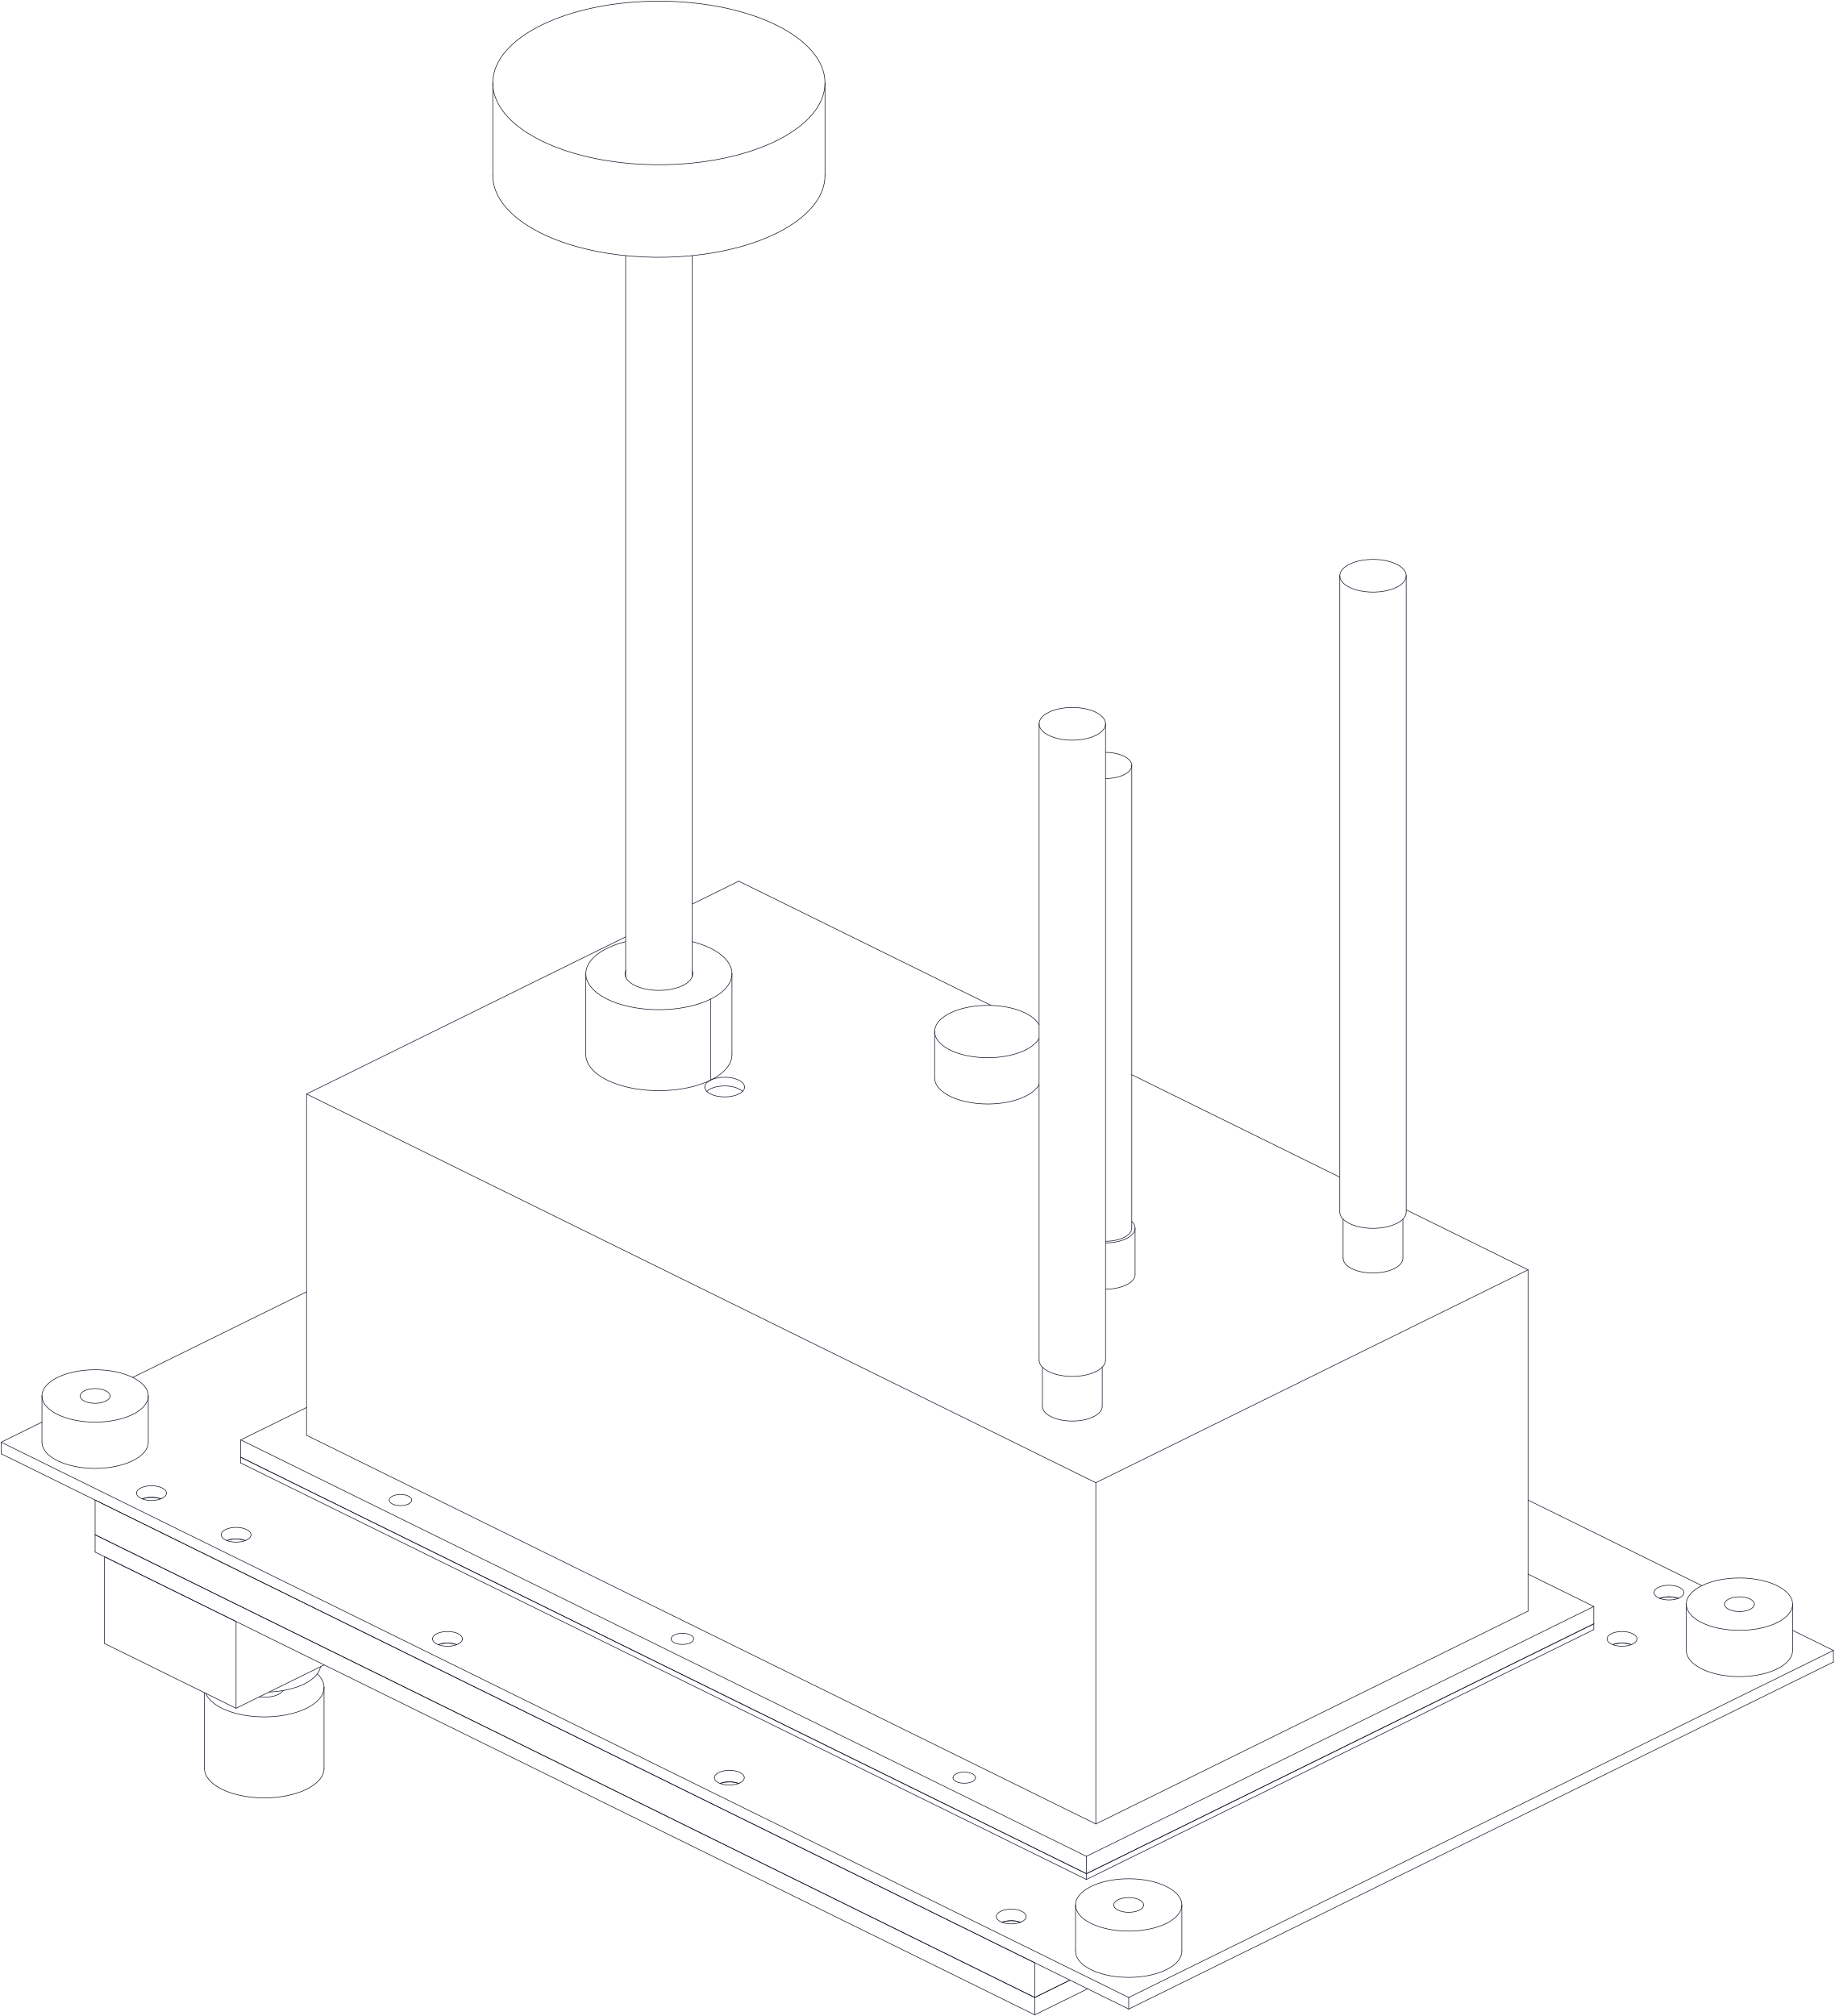
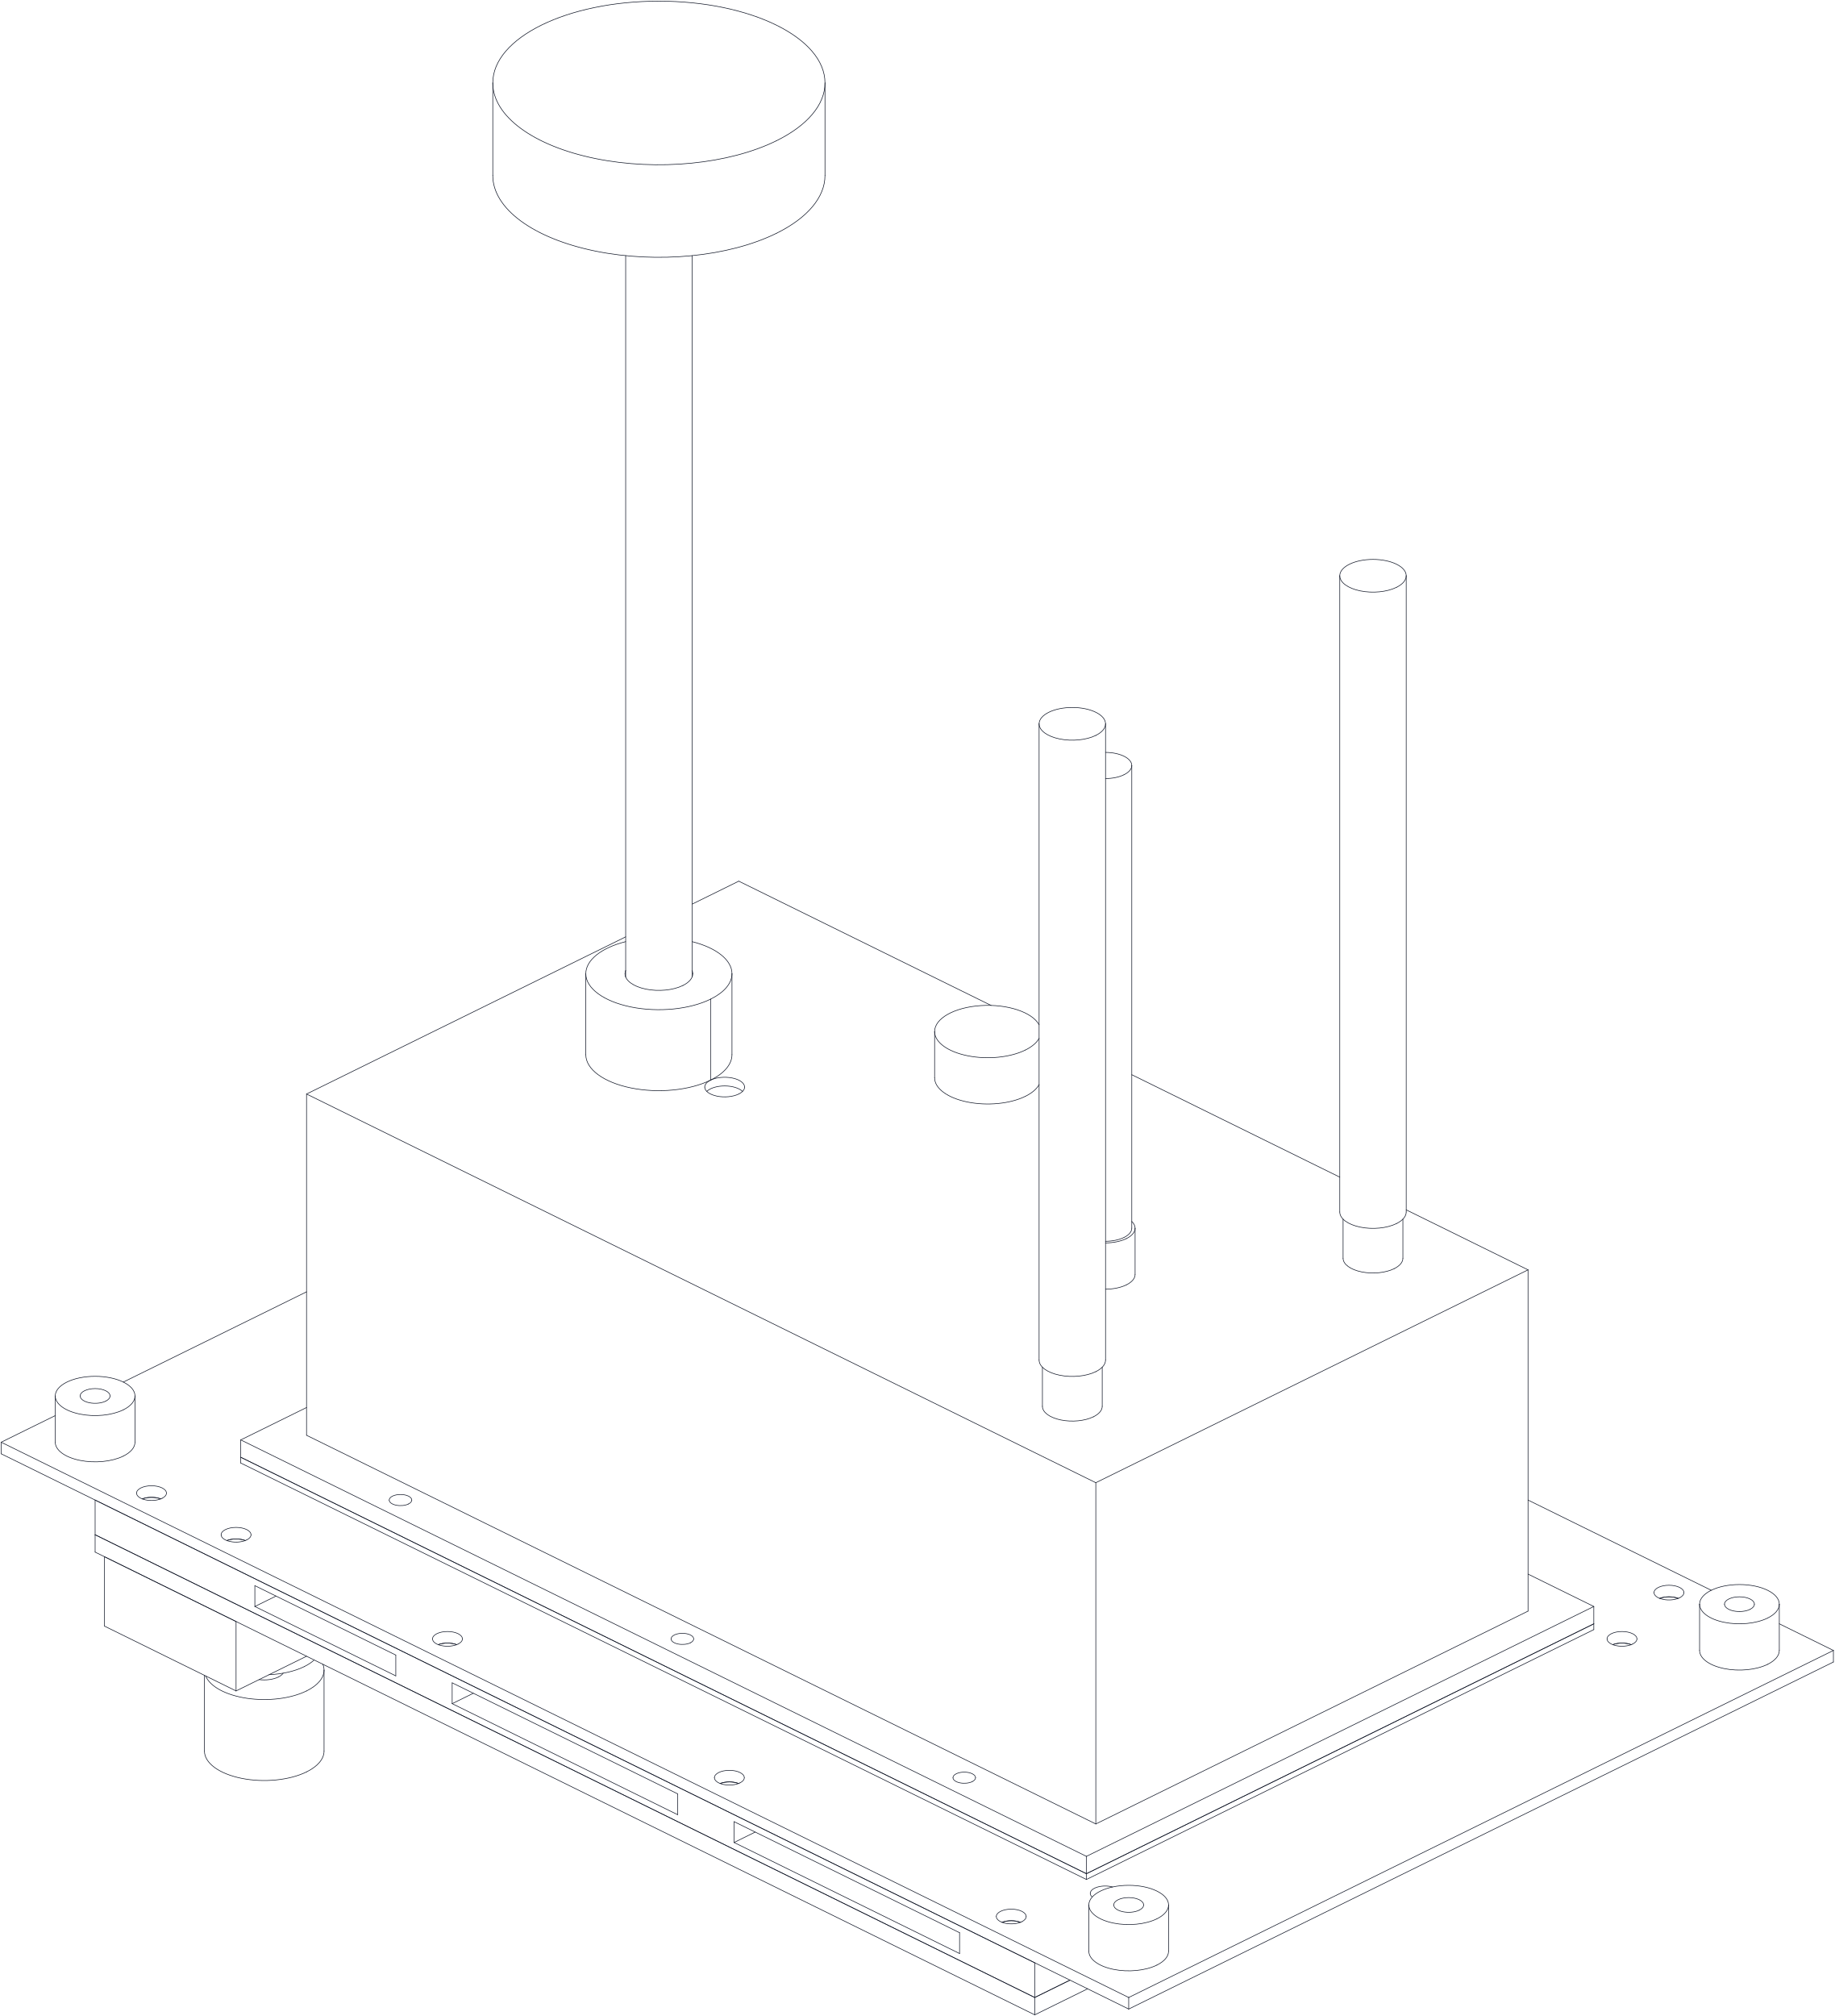
- <svg xmlns="http://www.w3.org/2000/svg" width="276.122mm" height="303.369mm" viewBox="-138.061 -153.922 276.122 303.369" version="1.1">
+ <svg xmlns="http://www.w3.org/2000/svg" width="276.122mm" height="303.369mm" viewBox="-138.061 -152.617 276.122 303.369" version="1.1">
  <g transform="scale(1,-1)" stroke-linecap="round">
    <g fill="none" stroke="rgb(17,23,39)" stroke-width="0.09" id="Visible">
-       <line x1="-137.886" y1="-64.844" x2="-137.886" y2="-63.103" />
-       <line x1="-137.886" y1="-63.103" x2="-131.744" y2="-60.079" />
-       <line x1="-118.087" y1="-53.355" x2="-91.924" y2="-40.473" />
-       <line x1="-137.886" y1="-64.844" x2="31.82" y2="-148.401" />
-       <line x1="31.82" y1="-148.401" x2="31.82" y2="-146.66" />
-       <line x1="-137.886" y1="-63.103" x2="31.82" y2="-146.66" />
-       <line x1="91.924" y1="-71.807" x2="118.087" y2="-84.689" />
-       <line x1="131.744" y1="-91.413" x2="137.886" y2="-94.437" />
-       <line x1="31.82" y1="-146.66" x2="137.886" y2="-94.437" />
-       <path d="M -113.667,-71.546 A 2.25,1.108 0.0 0,1 -113.008,-70.763" />
-       <path d="M -113.008,-70.763 A 2.25,1.108 0.0 0,1 -117.508,-70.763" />
-       <path d="M -117.508,-70.763 A 2.25,1.108 0.0 0,1 -113.667,-71.546" />
-       <path d="M -100.939,-77.813 A 2.25,1.108 0.0 0,1 -100.28,-77.029" />
-       <path d="M -100.28,-77.029 A 2.25,1.108 0.0 0,1 -104.78,-77.029" />
-       <path d="M -104.78,-77.029 A 2.25,1.108 0.0 0,1 -100.939,-77.813" />
-       <path d="M -69.12,-93.48 A 2.25,1.108 0.0 0,1 -68.461,-92.696" />
-       <path d="M -68.461,-92.696 A 2.25,1.108 0.0 0,1 -72.961,-92.696" />
-       <path d="M -72.961,-92.696 A 2.25,1.108 0.0 0,1 -69.12,-93.48" />
-       <path d="M -26.693,-114.369 A 2.25,1.108 0.0 0,1 -26.034,-113.586" />
-       <path d="M -26.034,-113.586 A 2.25,1.108 0.0 0,1 -30.534,-113.586" />
-       <path d="M -30.534,-113.586 A 2.25,1.108 0.0 0,1 -26.693,-114.369" />
-       <path d="M 15.733,-135.258 A 2.25,1.108 0.0 0,1 16.392,-134.475" />
-       <path d="M 16.392,-134.475 A 2.25,1.108 0.0 0,1 11.892,-134.475" />
-       <path d="M 11.892,-134.475 A 2.25,1.108 0.0 0,1 15.733,-135.258" />
-       <path d="M 107.657,-93.48 A 2.25,1.108 0.0 0,1 108.316,-92.696" />
-       <path d="M 108.316,-92.696 A 2.25,1.108 0.0 0,1 103.816,-92.696" />
-       <path d="M 103.816,-92.696 A 2.25,1.108 0.0 0,1 107.657,-93.48" />
-       <path d="M 114.728,-86.517 A 2.25,1.108 0.0 0,1 115.387,-85.733" />
-       <path d="M 115.387,-85.733 A 2.25,1.108 0.0 0,1 110.887,-85.733" />
-       <path d="M 110.887,-85.733 A 2.25,1.108 0.0 0,1 114.728,-86.517" />
-       <line x1="137.886" y1="-96.178" x2="137.886" y2="-94.437" />
-       <line x1="31.82" y1="-148.401" x2="137.886" y2="-96.178" />
-       <path d="M -113.866,-71.633 A 2.25,1.108 0.0 0,1 -116.65,-71.633" />
-       <path d="M -101.139,-77.9 A 2.25,1.108 0.0 0,1 -103.922,-77.9" />
-       <path d="M -69.319,-93.567 A 2.25,1.108 0.0 0,1 -72.103,-93.567" />
-       <path d="M -26.892,-114.456 A 2.25,1.108 0.0 0,1 -29.676,-114.456" />
-       <path d="M 15.534,-135.345 A 2.25,1.108 0.0 0,1 12.75,-135.345" />
-       <path d="M 107.458,-93.567 A 2.25,1.108 0.0 0,1 104.674,-93.567" />
-       <path d="M 114.529,-86.604 A 2.25,1.108 0.0 0,1 111.745,-86.604" />
-       <path d="M 129.401,-90.259 A 8.0,3.939 0.0 0,1 131.744,-87.474" />
-       <path d="M 131.744,-87.474 A 8.0,3.939 0.0 0,1 115.744,-87.474" />
-       <path d="M 115.744,-87.474 A 8.0,3.939 0.0 0,1 129.401,-90.259" />
-       <path d="M 129.401,-97.222 A 8.0,3.939 0.0 0,1 131.744,-94.437" />
-       <path d="M 115.744,-94.437 A 8.0,3.939 0.0 0,1 129.401,-97.222" />
-       <path d="M 125.335,-88.257 A 2.25,1.108 0.0 0,1 125.994,-87.474" />
-       <path d="M 125.994,-87.474 A 2.25,1.108 0.0 0,1 121.494,-87.474" />
-       <path d="M 121.494,-87.474 A 2.25,1.108 0.0 0,1 125.335,-88.257" />
-       <path d="M 37.477,-135.519 A 8.0,3.939 0.0 0,1 39.82,-132.734" />
-       <path d="M 39.82,-132.734 A 8,3.939 0.0 0,1 23.82,-132.734" />
-       <path d="M 23.82,-132.734 A 8.0,3.939 0.0 0,1 37.477,-135.519" />
-       <path d="M 37.477,-142.483 A 8.0,3.939 0.0 0,1 39.82,-139.697" />
-       <path d="M 23.82,-139.697 A 8.0,3.939 0.0 0,1 37.477,-142.483" />
-       <path d="M 33.411,-133.518 A 2.25,1.108 0.0 0,1 34.07,-132.734" />
-       <path d="M 34.07,-132.734 A 2.25,1.108 0.0 0,1 29.57,-132.734" />
-       <path d="M 29.57,-132.734 A 2.25,1.108 0.0 0,1 33.411,-133.518" />
-       <path d="M -118.087,-58.925 A 8.0,3.939 0.0 0,1 -115.744,-56.14" />
-       <path d="M -115.744,-56.14 A 8.0,3.939 0.0 0,1 -131.744,-56.14" />
-       <path d="M -131.744,-56.14 A 8.0,3.939 0.0 0,1 -118.087,-58.925" />
-       <path d="M -118.087,-65.888 A 8.0,3.939 0.0 0,1 -115.744,-63.103" />
-       <path d="M -131.744,-63.103 A 8.0,3.939 0.0 0,1 -118.087,-65.888" />
-       <path d="M -122.153,-56.923 A 2.25,1.108 0.0 0,1 -121.494,-56.14" />
-       <path d="M -121.494,-56.14 A 2.25,1.108 0.0 0,1 -125.994,-56.14" />
-       <path d="M -125.994,-56.14 A 2.25,1.108 0.0 0,1 -122.153,-56.923" />
-       <path d="M 114.529,-86.604 A 2.25,1.108 0.0 0,1 111.745,-86.604" />
-       <line x1="-123.744" y1="-77.029" x2="-123.744" y2="-71.807" />
-       <line x1="-123.744" y1="-77.029" x2="17.678" y2="-146.66" />
-       <line x1="17.678" y1="-146.66" x2="17.678" y2="-141.438" />
-       <line x1="-123.744" y1="-71.807" x2="17.678" y2="-141.438" />
-       <path d="M -113.866,-71.633 A 2.25,1.108 0.0 0,1 -116.65,-71.633" />
-       <path d="M -101.139,-77.9 A 2.25,1.108 0.0 0,1 -103.922,-77.9" />
-       <path d="M -69.319,-93.567 A 2.25,1.108 0.0 0,1 -72.103,-93.567" />
-       <path d="M -26.892,-114.456 A 2.25,1.108 0.0 0,1 -29.676,-114.456" />
-       <path d="M 15.534,-135.345 A 2.25,1.108 0.0 0,1 12.75,-135.345" />
-       <line x1="17.678" y1="-146.66" x2="22.981" y2="-144.049" />
-       <line x1="-123.744" y1="-79.641" x2="-123.744" y2="-77.029" />
-       <line x1="-123.744" y1="-79.641" x2="17.678" y2="-149.272" />
-       <line x1="17.678" y1="-149.272" x2="17.678" y2="-146.66" />
-       <line x1="-123.744" y1="-77.029" x2="17.678" y2="-146.66" />
-       <line x1="17.678" y1="-146.66" x2="22.981" y2="-144.049" />
-       <line x1="17.678" y1="-149.272" x2="25.633" y2="-145.355" />
-       <path d="M 107.458,-93.567 A 2.25,1.108 0.0 0,1 104.674,-93.567" />
-       <line x1="-122.329" y1="-93.393" x2="-122.329" y2="-80.337" />
-       <line x1="-122.329" y1="-93.393" x2="-102.53" y2="-103.141" />
-       <line x1="-102.53" y1="-103.141" x2="-102.53" y2="-90.085" />
-       <line x1="-122.329" y1="-80.337" x2="-102.53" y2="-90.085" />
-       <line x1="-102.53" y1="-103.141" x2="-89.272" y2="-96.613" />
-       <path d="M -92.277,-99.485 A 8.5,4.185 0.0 0,1 -89.819,-96.882" />
-       <path d="M -97.565,-100.696 A 8.5,4.185 0.0 0,1 -92.277,-99.485" />
-       <path d="M -91.924,-103.141 A 9.0,4.431 0.0 0,1 -89.288,-100.008" />
-       <path d="M -89.288,-100.008 A 9.0,4.431 0.0 0,1 -90.304,-97.962" />
-       <path d="M -107.109,-100.887 A 9.0,4.431 0.0 0,1 -91.924,-103.141" />
-       <path d="M -91.924,-115.326 A 9.0,4.431 0.0 0,1 -89.288,-112.193" />
-       <path d="M -107.288,-112.193 A 9.0,4.431 0.0 0,1 -91.924,-115.326" />
-       <path d="M -96.167,-101.052 A 3.0,1.477 0.0 0,1 -95.438,-100.469" />
-       <path d="M -99.064,-101.434 A 3.0,1.477 0.0 0,1 -96.167,-101.052" />
-       <line x1="-101.823" y1="-65.366" x2="25.456" y2="-128.034" />
-       <line x1="25.456" y1="-128.034" x2="101.823" y2="-90.433" />
-       <line x1="-101.823" y1="-62.755" x2="-91.924" y2="-57.881" />
-       <line x1="91.924" y1="-82.948" x2="101.823" y2="-87.822" />
-       <line x1="-101.823" y1="-62.755" x2="25.456" y2="-125.423" />
-       <line x1="25.456" y1="-125.423" x2="101.823" y2="-87.822" />
-       <path d="M -76.58,-72.399 A 1.7,0.837 0.0 0,1 -76.082,-71.807" />
-       <path d="M -76.082,-71.807 A 1.7,0.837 0.0 0,1 -79.482,-71.807" />
-       <path d="M -79.482,-71.807 A 1.7,0.837 0.0 0,1 -76.58,-72.399" />
-       <path d="M -34.153,-93.288 A 1.7,0.837 0.0 0,1 -33.655,-92.696" />
-       <path d="M -33.655,-92.696 A 1.7,0.837 0.0 0,1 -37.055,-92.696" />
-       <path d="M -37.055,-92.696 A 1.7,0.837 0.0 0,1 -34.153,-93.288" />
-       <path d="M 8.273,-114.178 A 1.7,0.837 0.0 0,1 8.771,-113.586" />
-       <path d="M 8.771,-113.586 A 1.7,0.837 0.0 0,1 5.371,-113.586" />
-       <path d="M 5.371,-113.586 A 1.7,0.837 0.0 0,1 8.273,-114.178" />
-       <line x1="-91.924" y1="-62.059" x2="26.87" y2="-120.549" />
-       <line x1="91.924" y1="-88.518" x2="26.87" y2="-120.549" />
-       <line x1="26.87" y1="-120.549" x2="26.87" y2="-69.196" />
-       <line x1="26.87" y1="-69.196" x2="91.924" y2="-37.166" />
-       <line x1="91.924" y1="-88.518" x2="91.924" y2="-37.166" />
-       <line x1="-91.924" y1="-10.706" x2="-43.891" y2="12.944" />
-       <line x1="-33.891" y1="17.868" x2="-26.87" y2="21.325" />
-       <line x1="-26.87" y1="21.325" x2="11.108" y2="2.626" />
-       <line x1="32.284" y1="-7.801" x2="63.589" y2="-23.215" />
-       <line x1="73.589" y1="-28.138" x2="91.924" y2="-37.166" />
-       <line x1="-91.924" y1="-10.706" x2="26.87" y2="-69.196" />
-       <path d="M -31.113,-8.617 A 11.0,5.416 0.0 0,1 -27.891,-4.787" />
-       <path d="M -49.891,-4.787 A 11.0,5.416 0.0 0,1 -31.113,-8.617" />
-       <path d="M -31.113,-8.617 A 3.0,1.477 0.0 0,1 -31.991,-9.661" />
-       <path d="M -31.991,-9.661 A 3.0,1.477 0.0 0,1 -26.87,-10.706" />
-       <path d="M -26.87,-10.706 A 3.0,1.477 0.0 0,1 -25.991,-9.661" />
-       <path d="M -25.991,-9.661 A 3.0,1.477 0.0 0,1 -31.113,-8.617" />
-       <path d="M -26.3,-10.314 A 3.0,1.477 0.0 0,1 -31.683,-10.314" />
-       <path d="M -31.113,3.569 A 11.0,5.416 0.0 0,1 -27.891,7.398" />
-       <path d="M -27.891,7.398 A 11.0,5.416 0.0 0,1 -33.891,12.222" />
-       <path d="M -43.891,12.222 A 11.0,5.416 0.0 0,1 -49.891,7.398" />
-       <path d="M -49.891,7.398 A 11.0,5.416 0.0 0,1 -31.113,3.569" />
-       <line x1="-31.113" y1="-8.617" x2="-31.113" y2="3.569" />
-       <path d="M -35.285,5.623 A 5.1,2.511 0.0 0,1 -33.791,7.398" />
-       <path d="M -33.791,7.398 A 5.1,2.511 0.0 0,1 -33.891,7.893" />
-       <path d="M -43.891,7.893 A 5.1,2.511 0.0 0,1 -43.991,7.398" />
-       <path d="M -43.991,7.398 A 5.1,2.511 0.0 0,1 -35.285,5.623" />
-       <line x1="-91.924" y1="-62.059" x2="-91.924" y2="-10.706" />
-       <line x1="25.456" y1="-128.034" x2="25.456" y2="-125.423" />
-       <line x1="101.823" y1="-90.433" x2="101.823" y2="-87.822" />
-       <line x1="-101.823" y1="-65.366" x2="-101.823" y2="-62.755" />
-       <line x1="-101.823" y1="-66.237" x2="-101.823" y2="-65.366" />
-       <line x1="-101.823" y1="-66.237" x2="25.456" y2="-128.905" />
-       <line x1="25.456" y1="-128.905" x2="25.456" y2="-128.034" />
-       <line x1="-101.823" y1="-65.366" x2="25.456" y2="-128.034" />
-       <line x1="25.456" y1="-128.034" x2="101.823" y2="-90.433" />
-       <line x1="101.823" y1="-91.304" x2="101.823" y2="-90.433" />
-       <line x1="25.456" y1="-128.905" x2="101.823" y2="-91.304" />
-       <path d="M -21.213,132.734 A 25.0,12.309 0.0 0,1 -13.891,141.438" />
-       <path d="M -13.891,141.438 A 25.0,12.309 0.0 0,1 -63.891,141.438" />
-       <path d="M -63.891,141.438 A 25.0,12.309 0.0 0,1 -21.213,132.734" />
-       <path d="M -21.213,118.808 A 25.0,12.309 0.0 0,1 -13.891,127.512" />
-       <path d="M -63.891,127.512 A 25.0,12.309 0.0 0,1 -21.213,118.808" />
-       <path d="M 31.466,-32.465 A 4.5,2.216 0.0 0,1 32.784,-30.899" />
-       <path d="M 32.784,-30.899 A 4.5,2.216 0.0 0,1 32.284,-29.884" />
-       <path d="M 28.335,-33.114 A 4.5,2.216 0.0 0,1 31.466,-32.465" />
-       <path d="M 31.466,-39.429 A 4.5,2.216 0.0 0,1 32.784,-37.862" />
-       <path d="M 28.335,-40.077 A 4.5,2.216 0.0 0,1 31.466,-39.429" />
-       <path d="M 31.113,-32.291 A 4.0,1.969 0.0 0,1 32.284,-30.899" />
-       <path d="M 28.335,-32.868 A 4.0,1.969 0.0 0,1 31.113,-32.291" />
-       <path d="M 31.113,37.34 A 4.0,1.969 0.0 0,1 32.284,38.732" />
-       <path d="M 32.284,38.732 A 4.0,1.969 0.0 0,1 28.335,40.702" />
-       <path d="M 28.335,36.763 A 4.0,1.969 0.0 0,1 31.113,37.34" />
-       <path d="M 26.87,43.258 A 5.0,2.462 0.0 0,1 28.335,44.999" />
-       <path d="M 28.335,44.999 A 5.0,2.462 0.0 0,1 18.335,44.999" />
-       <path d="M 18.335,44.999 A 5.0,2.462 0.0 0,1 26.87,43.258" />
-       <path d="M 26.87,-52.484 A 5.0,2.462 0.0 0,1 28.335,-50.744" />
-       <path d="M 18.335,-50.744 A 5.0,2.462 0.0 0,1 26.87,-52.484" />
-       <path d="M 26.517,-59.273 A 4.5,2.216 0.0 0,1 27.835,-57.707" />
-       <path d="M 18.835,-57.707 A 4.5,2.216 0.0 0,1 26.517,-59.273" />
-       <path d="M 72.125,65.54 A 5.0,2.462 0.0 0,1 73.589,67.281" />
-       <path d="M 73.589,67.281 A 5,2.462 0.0 0,1 63.589,67.281" />
-       <path d="M 63.589,67.281 A 5.0,2.462 0.0 0,1 72.125,65.54" />
-       <path d="M 72.125,-30.202 A 5.0,2.462 0.0 0,1 73.589,-28.462" />
-       <path d="M 63.589,-28.462 A 5.0,2.462 0.0 0,1 72.125,-30.202" />
-       <path d="M 71.771,-36.992 A 4.5,2.216 0.0 0,1 73.089,-35.425" />
-       <path d="M 64.089,-35.425 A 4.5,2.216 0.0 0,1 71.771,-36.992" />
-       <path d="M 16.263,-4.091 A 8.0,3.939 0.0 0,1 18.335,-2.324" />
-       <path d="M 18.335,-0.287 A 8.0,3.939 0.0 0,1 2.607,-1.306" />
-       <path d="M 2.607,-1.306 A 8.0,3.939 0.0 0,1 16.263,-4.091" />
-       <path d="M 16.263,-11.054 A 8.0,3.939 0.0 0,1 18.335,-9.287" />
-       <path d="M 2.607,-8.269 A 8.0,3.939 0.0 0,1 16.263,-11.054" />
-       <line x1="131.744" y1="-94.437" x2="131.744" y2="-87.474" />
-       <line x1="115.744" y1="-94.437" x2="115.744" y2="-87.474" />
-       <line x1="39.82" y1="-139.697" x2="39.82" y2="-132.734" />
-       <line x1="23.82" y1="-139.697" x2="23.82" y2="-132.734" />
-       <line x1="-115.744" y1="-63.103" x2="-115.744" y2="-56.14" />
-       <line x1="-131.744" y1="-63.103" x2="-131.744" y2="-56.14" />
-       <line x1="-89.288" y1="-112.193" x2="-89.288" y2="-100.008" />
-       <line x1="-107.288" y1="-112.193" x2="-107.288" y2="-100.799" />
-       <line x1="-27.891" y1="-4.787" x2="-27.891" y2="7.398" />
-       <line x1="-49.891" y1="-4.787" x2="-49.891" y2="7.398" />
-       <line x1="-13.891" y1="127.512" x2="-13.891" y2="141.438" />
-       <line x1="-63.891" y1="127.512" x2="-63.891" y2="141.438" />
-       <line x1="-33.891" y1="6.903" x2="-33.891" y2="115.451" />
-       <line x1="-43.891" y1="6.903" x2="-43.891" y2="115.451" />
-       <line x1="32.784" y1="-37.862" x2="32.784" y2="-30.899" />
-       <line x1="32.284" y1="-30.899" x2="32.284" y2="38.732" />
-       <line x1="28.335" y1="-50.744" x2="28.335" y2="44.999" />
-       <line x1="18.335" y1="-50.744" x2="18.335" y2="44.999" />
-       <line x1="27.835" y1="-57.707" x2="27.835" y2="-51.817" />
-       <line x1="18.835" y1="-57.707" x2="18.835" y2="-51.817" />
-       <line x1="73.589" y1="-28.462" x2="73.589" y2="67.281" />
-       <line x1="63.589" y1="-28.462" x2="63.589" y2="67.281" />
-       <line x1="73.089" y1="-35.425" x2="73.089" y2="-29.535" />
-       <line x1="64.089" y1="-35.425" x2="64.089" y2="-29.535" />
-       <line x1="2.607" y1="-8.269" x2="2.607" y2="-1.306" />
+       <line x1="-137.886" y1="-66.15" x2="-137.886" y2="-64.409" />
+       <line x1="-137.886" y1="-64.409" x2="-129.744" y2="-60.4" />
+       <line x1="-119.501" y1="-55.357" x2="-91.924" y2="-41.779" />
+       <line x1="-137.886" y1="-66.15" x2="31.82" y2="-149.707" />
+       <line x1="31.82" y1="-149.707" x2="31.82" y2="-147.966" />
+       <line x1="-137.886" y1="-64.409" x2="31.82" y2="-147.966" />
+       <line x1="91.924" y1="-73.113" x2="119.501" y2="-86.691" />
+       <line x1="129.744" y1="-91.734" x2="137.886" y2="-95.743" />
+       <line x1="31.82" y1="-147.966" x2="137.886" y2="-95.743" />
+       <path d="M -113.667,-72.851 A 2.25,1.108 0.0 0,1 -113.008,-72.068" />
+       <path d="M -113.008,-72.068 A 2.25,1.108 0.0 0,1 -117.508,-72.068" />
+       <path d="M -117.508,-72.068 A 2.25,1.108 0.0 0,1 -113.667,-72.851" />
+       <path d="M -100.939,-79.118 A 2.25,1.108 0.0 0,1 -100.28,-78.335" />
+       <path d="M -100.28,-78.335 A 2.25,1.108 0.0 0,1 -104.78,-78.335" />
+       <path d="M -104.78,-78.335 A 2.25,1.108 0.0 0,1 -100.939,-79.118" />
+       <path d="M -69.12,-94.785 A 2.25,1.108 0.0 0,1 -68.461,-94.002" />
+       <path d="M -68.461,-94.002 A 2.25,1.108 0.0 0,1 -72.961,-94.002" />
+       <path d="M -72.961,-94.002 A 2.25,1.108 0.0 0,1 -69.12,-94.785" />
+       <path d="M -26.693,-115.675 A 2.25,1.108 0.0 0,1 -26.034,-114.891" />
+       <path d="M -26.034,-114.891 A 2.25,1.108 0.0 0,1 -30.534,-114.891" />
+       <path d="M -30.534,-114.891 A 2.25,1.108 0.0 0,1 -26.693,-115.675" />
+       <path d="M 15.733,-136.564 A 2.25,1.108 0.0 0,1 16.392,-135.781" />
+       <path d="M 16.392,-135.781 A 2.25,1.108 0.0 0,1 11.892,-135.781" />
+       <path d="M 11.892,-135.781 A 2.25,1.108 0.0 0,1 15.733,-136.564" />
+       <path d="M 29.399,-131.337 A 2.25,1.108 0.0 0,1 26.034,-132.299" />
+       <path d="M 26.034,-132.299 A 2.25,1.108 0.0 0,1 26.33,-132.848" />
+       <path d="M 107.657,-94.785 A 2.25,1.108 0.0 0,1 108.316,-94.002" />
+       <path d="M 108.316,-94.002 A 2.25,1.108 0.0 0,1 103.816,-94.002" />
+       <path d="M 103.816,-94.002 A 2.25,1.108 0.0 0,1 107.657,-94.785" />
+       <path d="M 114.728,-87.822 A 2.25,1.108 0.0 0,1 115.387,-87.039" />
+       <path d="M 115.387,-87.039 A 2.25,1.108 0.0 0,1 110.887,-87.039" />
+       <path d="M 110.887,-87.039 A 2.25,1.108 0.0 0,1 114.728,-87.822" />
+       <line x1="137.886" y1="-97.483" x2="137.886" y2="-95.743" />
+       <line x1="31.82" y1="-149.707" x2="137.886" y2="-97.483" />
+       <path d="M -113.866,-72.939 A 2.25,1.108 0.0 0,1 -116.65,-72.939" />
+       <path d="M -101.139,-79.205 A 2.25,1.108 0.0 0,1 -103.922,-79.205" />
+       <path d="M -69.319,-94.872 A 2.25,1.108 0.0 0,1 -72.103,-94.872" />
+       <path d="M -26.892,-115.762 A 2.25,1.108 0.0 0,1 -29.676,-115.762" />
+       <path d="M 15.534,-136.651 A 2.25,1.108 0.0 0,1 12.75,-136.651" />
+       <path d="M 107.458,-94.872 A 2.25,1.108 0.0 0,1 104.674,-94.872" />
+       <path d="M 114.529,-87.909 A 2.25,1.108 0.0 0,1 111.745,-87.909" />
+       <path d="M 127.986,-90.869 A 6.0,2.954 0.0 0,1 129.744,-88.78" />
+       <path d="M 129.744,-88.78 A 6.0,2.954 0.0 0,1 117.744,-88.78" />
+       <path d="M 117.744,-88.78 A 6.0,2.954 0.0 0,1 127.986,-90.869" />
+       <path d="M 127.986,-97.832 A 6.0,2.954 0.0 0,1 129.744,-95.743" />
+       <path d="M 117.744,-95.743 A 6.0,2.954 0.0 0,1 127.986,-97.832" />
+       <path d="M 125.335,-89.563 A 2.25,1.108 0.0 0,1 125.994,-88.78" />
+       <path d="M 125.994,-88.78 A 2.25,1.108 0.0 0,1 121.494,-88.78" />
+       <path d="M 121.494,-88.78 A 2.25,1.108 0.0 0,1 125.335,-89.563" />
+       <path d="M 36.062,-136.129 A 6.0,2.954 0.0 0,1 37.82,-134.04" />
+       <path d="M 37.82,-134.04 A 6,2.954 0.0 0,1 25.82,-134.04" />
+       <path d="M 25.82,-134.04 A 6.0,2.954 0.0 0,1 36.062,-136.129" />
+       <path d="M 36.062,-143.092 A 6.0,2.954 0.0 0,1 37.82,-141.003" />
+       <path d="M 25.82,-141.003 A 6.0,2.954 0.0 0,1 36.062,-143.092" />
+       <path d="M 33.411,-134.823 A 2.25,1.108 0.0 0,1 34.07,-134.04" />
+       <path d="M 34.07,-134.04 A 2.25,1.108 0.0 0,1 29.57,-134.04" />
+       <path d="M 29.57,-134.04 A 2.25,1.108 0.0 0,1 33.411,-134.823" />
+       <path d="M -119.501,-59.535 A 6.0,2.954 0.0 0,1 -117.744,-57.446" />
+       <path d="M -117.744,-57.446 A 6.0,2.954 0.0 0,1 -129.744,-57.446" />
+       <path d="M -129.744,-57.446 A 6.0,2.954 0.0 0,1 -119.501,-59.535" />
+       <path d="M -119.501,-66.498 A 6.0,2.954 0.0 0,1 -117.744,-64.409" />
+       <path d="M -129.744,-64.409 A 6.0,2.954 0.0 0,1 -119.501,-66.498" />
+       <path d="M -122.153,-58.229 A 2.25,1.108 0.0 0,1 -121.494,-57.446" />
+       <path d="M -121.494,-57.446 A 2.25,1.108 0.0 0,1 -125.994,-57.446" />
+       <path d="M -125.994,-57.446 A 2.25,1.108 0.0 0,1 -122.153,-58.229" />
+       <path d="M 114.529,-87.909 A 2.25,1.108 0.0 0,1 111.745,-87.909" />
+       <line x1="-123.744" y1="-78.335" x2="-123.744" y2="-73.113" />
+       <line x1="-123.744" y1="-78.335" x2="17.678" y2="-147.966" />
+       <line x1="17.678" y1="-147.966" x2="17.678" y2="-142.744" />
+       <line x1="-123.744" y1="-73.113" x2="17.678" y2="-142.744" />
+       <line x1="-99.702" y1="-85.994" x2="-78.489" y2="-96.439" />
+       <line x1="-99.702" y1="-85.994" x2="-99.702" y2="-89.128" />
+       <line x1="-78.489" y1="-96.439" x2="-78.489" y2="-99.572" />
+       <line x1="-99.702" y1="-89.128" x2="-78.489" y2="-99.572" />
+       <line x1="-70.004" y1="-100.617" x2="-36.062" y2="-117.328" />
+       <line x1="-70.004" y1="-100.617" x2="-70.004" y2="-103.75" />
+       <line x1="-36.062" y1="-117.328" x2="-36.062" y2="-120.462" />
+       <line x1="-70.004" y1="-103.75" x2="-36.062" y2="-120.462" />
+       <line x1="-27.577" y1="-121.506" x2="6.364" y2="-138.218" />
+       <line x1="6.364" y1="-138.218" x2="6.364" y2="-141.351" />
+       <line x1="-27.577" y1="-124.64" x2="6.364" y2="-141.351" />
+       <line x1="-27.577" y1="-121.506" x2="-27.577" y2="-124.64" />
+       <path d="M -113.866,-72.939 A 2.25,1.108 0.0 0,1 -116.65,-72.939" />
+       <path d="M -101.139,-79.205 A 2.25,1.108 0.0 0,1 -103.922,-79.205" />
+       <path d="M -69.319,-94.872 A 2.25,1.108 0.0 0,1 -72.103,-94.872" />
+       <path d="M -26.892,-115.762 A 2.25,1.108 0.0 0,1 -29.676,-115.762" />
+       <path d="M 15.534,-136.651 A 2.25,1.108 0.0 0,1 12.75,-136.651" />
+       <line x1="17.678" y1="-147.966" x2="22.981" y2="-145.355" />
+       <line x1="-99.702" y1="-89.128" x2="-96.52" y2="-87.561" />
+       <line x1="-70.004" y1="-103.75" x2="-66.822" y2="-102.184" />
+       <line x1="-27.577" y1="-124.64" x2="-24.395" y2="-123.073" />
+       <line x1="-123.744" y1="-80.946" x2="-123.744" y2="-78.335" />
+       <line x1="-123.744" y1="-80.946" x2="17.678" y2="-150.577" />
+       <line x1="17.678" y1="-150.577" x2="17.678" y2="-147.966" />
+       <line x1="-123.744" y1="-78.335" x2="17.678" y2="-147.966" />
+       <line x1="17.678" y1="-147.966" x2="22.981" y2="-145.355" />
+       <line x1="17.678" y1="-150.577" x2="25.633" y2="-146.66" />
+       <path d="M 107.458,-94.872 A 2.25,1.108 0.0 0,1 104.674,-94.872" />
+       <line x1="-122.329" y1="-92.087" x2="-122.329" y2="-81.642" />
+       <line x1="-122.329" y1="-92.087" x2="-102.53" y2="-101.835" />
+       <line x1="-102.53" y1="-101.835" x2="-102.53" y2="-91.391" />
+       <line x1="-122.329" y1="-81.642" x2="-102.53" y2="-91.391" />
+       <line x1="-102.53" y1="-101.835" x2="-91.924" y2="-96.613" />
+       <path d="M -92.277,-98.18 A 8.5,4.185 0.0 0,1 -90.776,-97.179" />
+       <path d="M -97.565,-99.39 A 8.5,4.185 0.0 0,1 -92.277,-98.18" />
+       <path d="M -91.924,-101.835 A 9.0,4.431 0.0 0,1 -89.288,-98.702" />
+       <path d="M -89.288,-98.702 A 9.0,4.431 0.0 0,1 -89.467,-97.823" />
+       <path d="M -107.109,-99.581 A 9.0,4.431 0.0 0,1 -91.924,-101.835" />
+       <path d="M -91.924,-114.021 A 9.0,4.431 0.0 0,1 -89.288,-110.887" />
+       <path d="M -107.288,-110.887 A 9.0,4.431 0.0 0,1 -91.924,-114.021" />
+       <path d="M -96.167,-99.746 A 3.0,1.477 0.0 0,1 -95.438,-99.163" />
+       <path d="M -99.064,-100.129 A 3.0,1.477 0.0 0,1 -96.167,-99.746" />
+       <line x1="-101.823" y1="-66.672" x2="25.456" y2="-129.34" />
+       <line x1="25.456" y1="-129.34" x2="101.823" y2="-91.739" />
+       <line x1="-101.823" y1="-64.061" x2="-91.924" y2="-59.186" />
+       <line x1="91.924" y1="-84.254" x2="101.823" y2="-89.128" />
+       <line x1="-101.823" y1="-64.061" x2="25.456" y2="-126.729" />
+       <line x1="25.456" y1="-126.729" x2="101.823" y2="-89.128" />
+       <path d="M -76.58,-73.704 A 1.7,0.837 0.0 0,1 -76.082,-73.113" />
+       <path d="M -76.082,-73.113 A 1.7,0.837 0.0 0,1 -79.482,-73.113" />
+       <path d="M -79.482,-73.113 A 1.7,0.837 0.0 0,1 -76.58,-73.704" />
+       <path d="M -34.153,-94.594 A 1.7,0.837 0.0 0,1 -33.655,-94.002" />
+       <path d="M -33.655,-94.002 A 1.7,0.837 0.0 0,1 -37.055,-94.002" />
+       <path d="M -37.055,-94.002 A 1.7,0.837 0.0 0,1 -34.153,-94.594" />
+       <path d="M 8.273,-115.483 A 1.7,0.837 0.0 0,1 8.771,-114.891" />
+       <path d="M 8.771,-114.891 A 1.7,0.837 0.0 0,1 5.371,-114.891" />
+       <path d="M 5.371,-114.891 A 1.7,0.837 0.0 0,1 8.273,-115.483" />
+       <line x1="-91.924" y1="-63.364" x2="26.87" y2="-121.854" />
+       <line x1="91.924" y1="-89.824" x2="26.87" y2="-121.854" />
+       <line x1="26.87" y1="-121.854" x2="26.87" y2="-70.501" />
+       <line x1="26.87" y1="-70.501" x2="91.924" y2="-38.471" />
+       <line x1="91.924" y1="-89.824" x2="91.924" y2="-38.471" />
+       <line x1="-91.924" y1="-12.011" x2="-43.891" y2="11.638" />
+       <line x1="-33.891" y1="16.562" x2="-26.87" y2="20.019" />
+       <line x1="-26.87" y1="20.019" x2="11.108" y2="1.32" />
+       <line x1="32.284" y1="-9.107" x2="63.589" y2="-24.52" />
+       <line x1="73.589" y1="-29.444" x2="91.924" y2="-38.471" />
+       <line x1="-91.924" y1="-12.011" x2="26.87" y2="-70.501" />
+       <path d="M -31.113,-9.922 A 11.0,5.416 0.0 0,1 -27.891,-6.093" />
+       <path d="M -49.891,-6.093 A 11.0,5.416 0.0 0,1 -31.113,-9.922" />
+       <path d="M -31.113,-9.922 A 3.0,1.477 0.0 0,1 -31.991,-10.967" />
+       <path d="M -31.991,-10.967 A 3.0,1.477 0.0 0,1 -26.87,-12.011" />
+       <path d="M -26.87,-12.011 A 3.0,1.477 0.0 0,1 -25.991,-10.967" />
+       <path d="M -25.991,-10.967 A 3.0,1.477 0.0 0,1 -31.113,-9.922" />
+       <path d="M -26.3,-11.62 A 3.0,1.477 0.0 0,1 -31.683,-11.62" />
+       <path d="M -31.113,2.263 A 11.0,5.416 0.0 0,1 -27.891,6.093" />
+       <path d="M -27.891,6.093 A 11.0,5.416 0.0 0,1 -33.891,10.917" />
+       <path d="M -43.891,10.917 A 11.0,5.416 0.0 0,1 -49.891,6.093" />
+       <path d="M -49.891,6.093 A 11.0,5.416 0.0 0,1 -31.113,2.263" />
+       <line x1="-31.113" y1="-9.922" x2="-31.113" y2="2.263" />
+       <path d="M -35.285,4.317 A 5.1,2.511 0.0 0,1 -33.791,6.093" />
+       <path d="M -33.791,6.093 A 5.1,2.511 0.0 0,1 -33.891,6.588" />
+       <path d="M -43.891,6.588 A 5.1,2.511 0.0 0,1 -43.991,6.093" />
+       <path d="M -43.991,6.093 A 5.1,2.511 0.0 0,1 -35.285,4.317" />
+       <line x1="-91.924" y1="-63.364" x2="-91.924" y2="-12.011" />
+       <line x1="25.456" y1="-129.34" x2="25.456" y2="-126.729" />
+       <line x1="101.823" y1="-91.739" x2="101.823" y2="-89.128" />
+       <line x1="-101.823" y1="-66.672" x2="-101.823" y2="-64.061" />
+       <line x1="-101.823" y1="-67.542" x2="-101.823" y2="-66.672" />
+       <line x1="-101.823" y1="-67.542" x2="25.456" y2="-130.21" />
+       <line x1="25.456" y1="-130.21" x2="25.456" y2="-129.34" />
+       <line x1="-101.823" y1="-66.672" x2="25.456" y2="-129.34" />
+       <line x1="25.456" y1="-129.34" x2="101.823" y2="-91.739" />
+       <line x1="101.823" y1="-92.609" x2="101.823" y2="-91.739" />
+       <line x1="25.456" y1="-130.21" x2="101.823" y2="-92.609" />
+       <path d="M -21.213,131.429 A 25.0,12.309 0.0 0,1 -13.891,140.133" />
+       <path d="M -13.891,140.133 A 25.0,12.309 0.0 0,1 -63.891,140.133" />
+       <path d="M -63.891,140.133 A 25.0,12.309 0.0 0,1 -21.213,131.429" />
+       <path d="M -21.213,117.502 A 25.0,12.309 0.0 0,1 -13.891,126.206" />
+       <path d="M -63.891,126.206 A 25.0,12.309 0.0 0,1 -21.213,117.502" />
+       <path d="M 31.466,-33.771 A 4.5,2.216 0.0 0,1 32.784,-32.204" />
+       <path d="M 32.784,-32.204 A 4.5,2.216 0.0 0,1 32.284,-31.189" />
+       <path d="M 28.335,-34.42 A 4.5,2.216 0.0 0,1 31.466,-33.771" />
+       <path d="M 31.466,-40.734 A 4.5,2.216 0.0 0,1 32.784,-39.167" />
+       <path d="M 28.335,-41.383 A 4.5,2.216 0.0 0,1 31.466,-40.734" />
+       <path d="M 31.113,-33.597 A 4.0,1.969 0.0 0,1 32.284,-32.204" />
+       <path d="M 28.335,-34.174 A 4.0,1.969 0.0 0,1 31.113,-33.597" />
+       <path d="M 31.113,36.034 A 4.0,1.969 0.0 0,1 32.284,37.427" />
+       <path d="M 32.284,37.427 A 4.0,1.969 0.0 0,1 28.335,39.396" />
+       <path d="M 28.335,35.457 A 4.0,1.969 0.0 0,1 31.113,36.034" />
+       <path d="M 26.87,41.953 A 5.0,2.462 0.0 0,1 28.335,43.693" />
+       <path d="M 28.335,43.693 A 5.0,2.462 0.0 0,1 18.335,43.693" />
+       <path d="M 18.335,43.693 A 5.0,2.462 0.0 0,1 26.87,41.953" />
+       <path d="M 26.87,-53.79 A 5.0,2.462 0.0 0,1 28.335,-52.049" />
+       <path d="M 18.335,-52.049 A 5.0,2.462 0.0 0,1 26.87,-53.79" />
+       <path d="M 26.517,-60.579 A 4.5,2.216 0.0 0,1 27.835,-59.012" />
+       <path d="M 18.835,-59.012 A 4.5,2.216 0.0 0,1 26.517,-60.579" />
+       <path d="M 72.125,64.235 A 5.0,2.462 0.0 0,1 73.589,65.975" />
+       <path d="M 73.589,65.975 A 5,2.462 0.0 0,1 63.589,65.975" />
+       <path d="M 63.589,65.975 A 5.0,2.462 0.0 0,1 72.125,64.235" />
+       <path d="M 72.125,-31.508 A 5.0,2.462 0.0 0,1 73.589,-29.767" />
+       <path d="M 63.589,-29.767 A 5.0,2.462 0.0 0,1 72.125,-31.508" />
+       <path d="M 71.771,-38.297 A 4.5,2.216 0.0 0,1 73.089,-36.73" />
+       <path d="M 64.089,-36.73 A 4.5,2.216 0.0 0,1 71.771,-38.297" />
+       <path d="M 16.263,-5.396 A 8.0,3.939 0.0 0,1 18.335,-3.63" />
+       <path d="M 18.335,-1.593 A 8.0,3.939 0.0 0,1 2.607,-2.611" />
+       <path d="M 2.607,-2.611 A 8.0,3.939 0.0 0,1 16.263,-5.396" />
+       <path d="M 16.263,-12.36 A 8.0,3.939 0.0 0,1 18.335,-10.593" />
+       <path d="M 2.607,-9.574 A 8.0,3.939 0.0 0,1 16.263,-12.36" />
+       <line x1="129.744" y1="-95.743" x2="129.744" y2="-88.78" />
+       <line x1="117.744" y1="-95.743" x2="117.744" y2="-88.78" />
+       <line x1="37.82" y1="-141.003" x2="37.82" y2="-134.04" />
+       <line x1="25.82" y1="-141.003" x2="25.82" y2="-134.04" />
+       <line x1="-117.744" y1="-64.409" x2="-117.744" y2="-57.446" />
+       <line x1="-129.744" y1="-64.409" x2="-129.744" y2="-57.446" />
+       <line x1="-89.288" y1="-110.887" x2="-89.288" y2="-98.702" />
+       <line x1="-107.288" y1="-110.887" x2="-107.288" y2="-99.493" />
+       <line x1="-27.891" y1="-6.093" x2="-27.891" y2="6.093" />
+       <line x1="-49.891" y1="-6.093" x2="-49.891" y2="6.093" />
+       <line x1="-13.891" y1="126.206" x2="-13.891" y2="140.133" />
+       <line x1="-63.891" y1="126.206" x2="-63.891" y2="140.133" />
+       <line x1="-33.891" y1="5.598" x2="-33.891" y2="114.146" />
+       <line x1="-43.891" y1="5.598" x2="-43.891" y2="114.146" />
+       <line x1="32.784" y1="-39.167" x2="32.784" y2="-32.204" />
+       <line x1="32.284" y1="-32.204" x2="32.284" y2="37.427" />
+       <line x1="28.335" y1="-52.049" x2="28.335" y2="43.693" />
+       <line x1="18.335" y1="-52.049" x2="18.335" y2="43.693" />
+       <line x1="27.835" y1="-59.012" x2="27.835" y2="-53.122" />
+       <line x1="18.835" y1="-59.012" x2="18.835" y2="-53.122" />
+       <line x1="73.589" y1="-29.767" x2="73.589" y2="65.975" />
+       <line x1="63.589" y1="-29.767" x2="63.589" y2="65.975" />
+       <line x1="73.089" y1="-36.73" x2="73.089" y2="-30.84" />
+       <line x1="64.089" y1="-36.73" x2="64.089" y2="-30.84" />
+       <line x1="2.607" y1="-9.574" x2="2.607" y2="-2.611" />
    </g>
  </g>
</svg>
